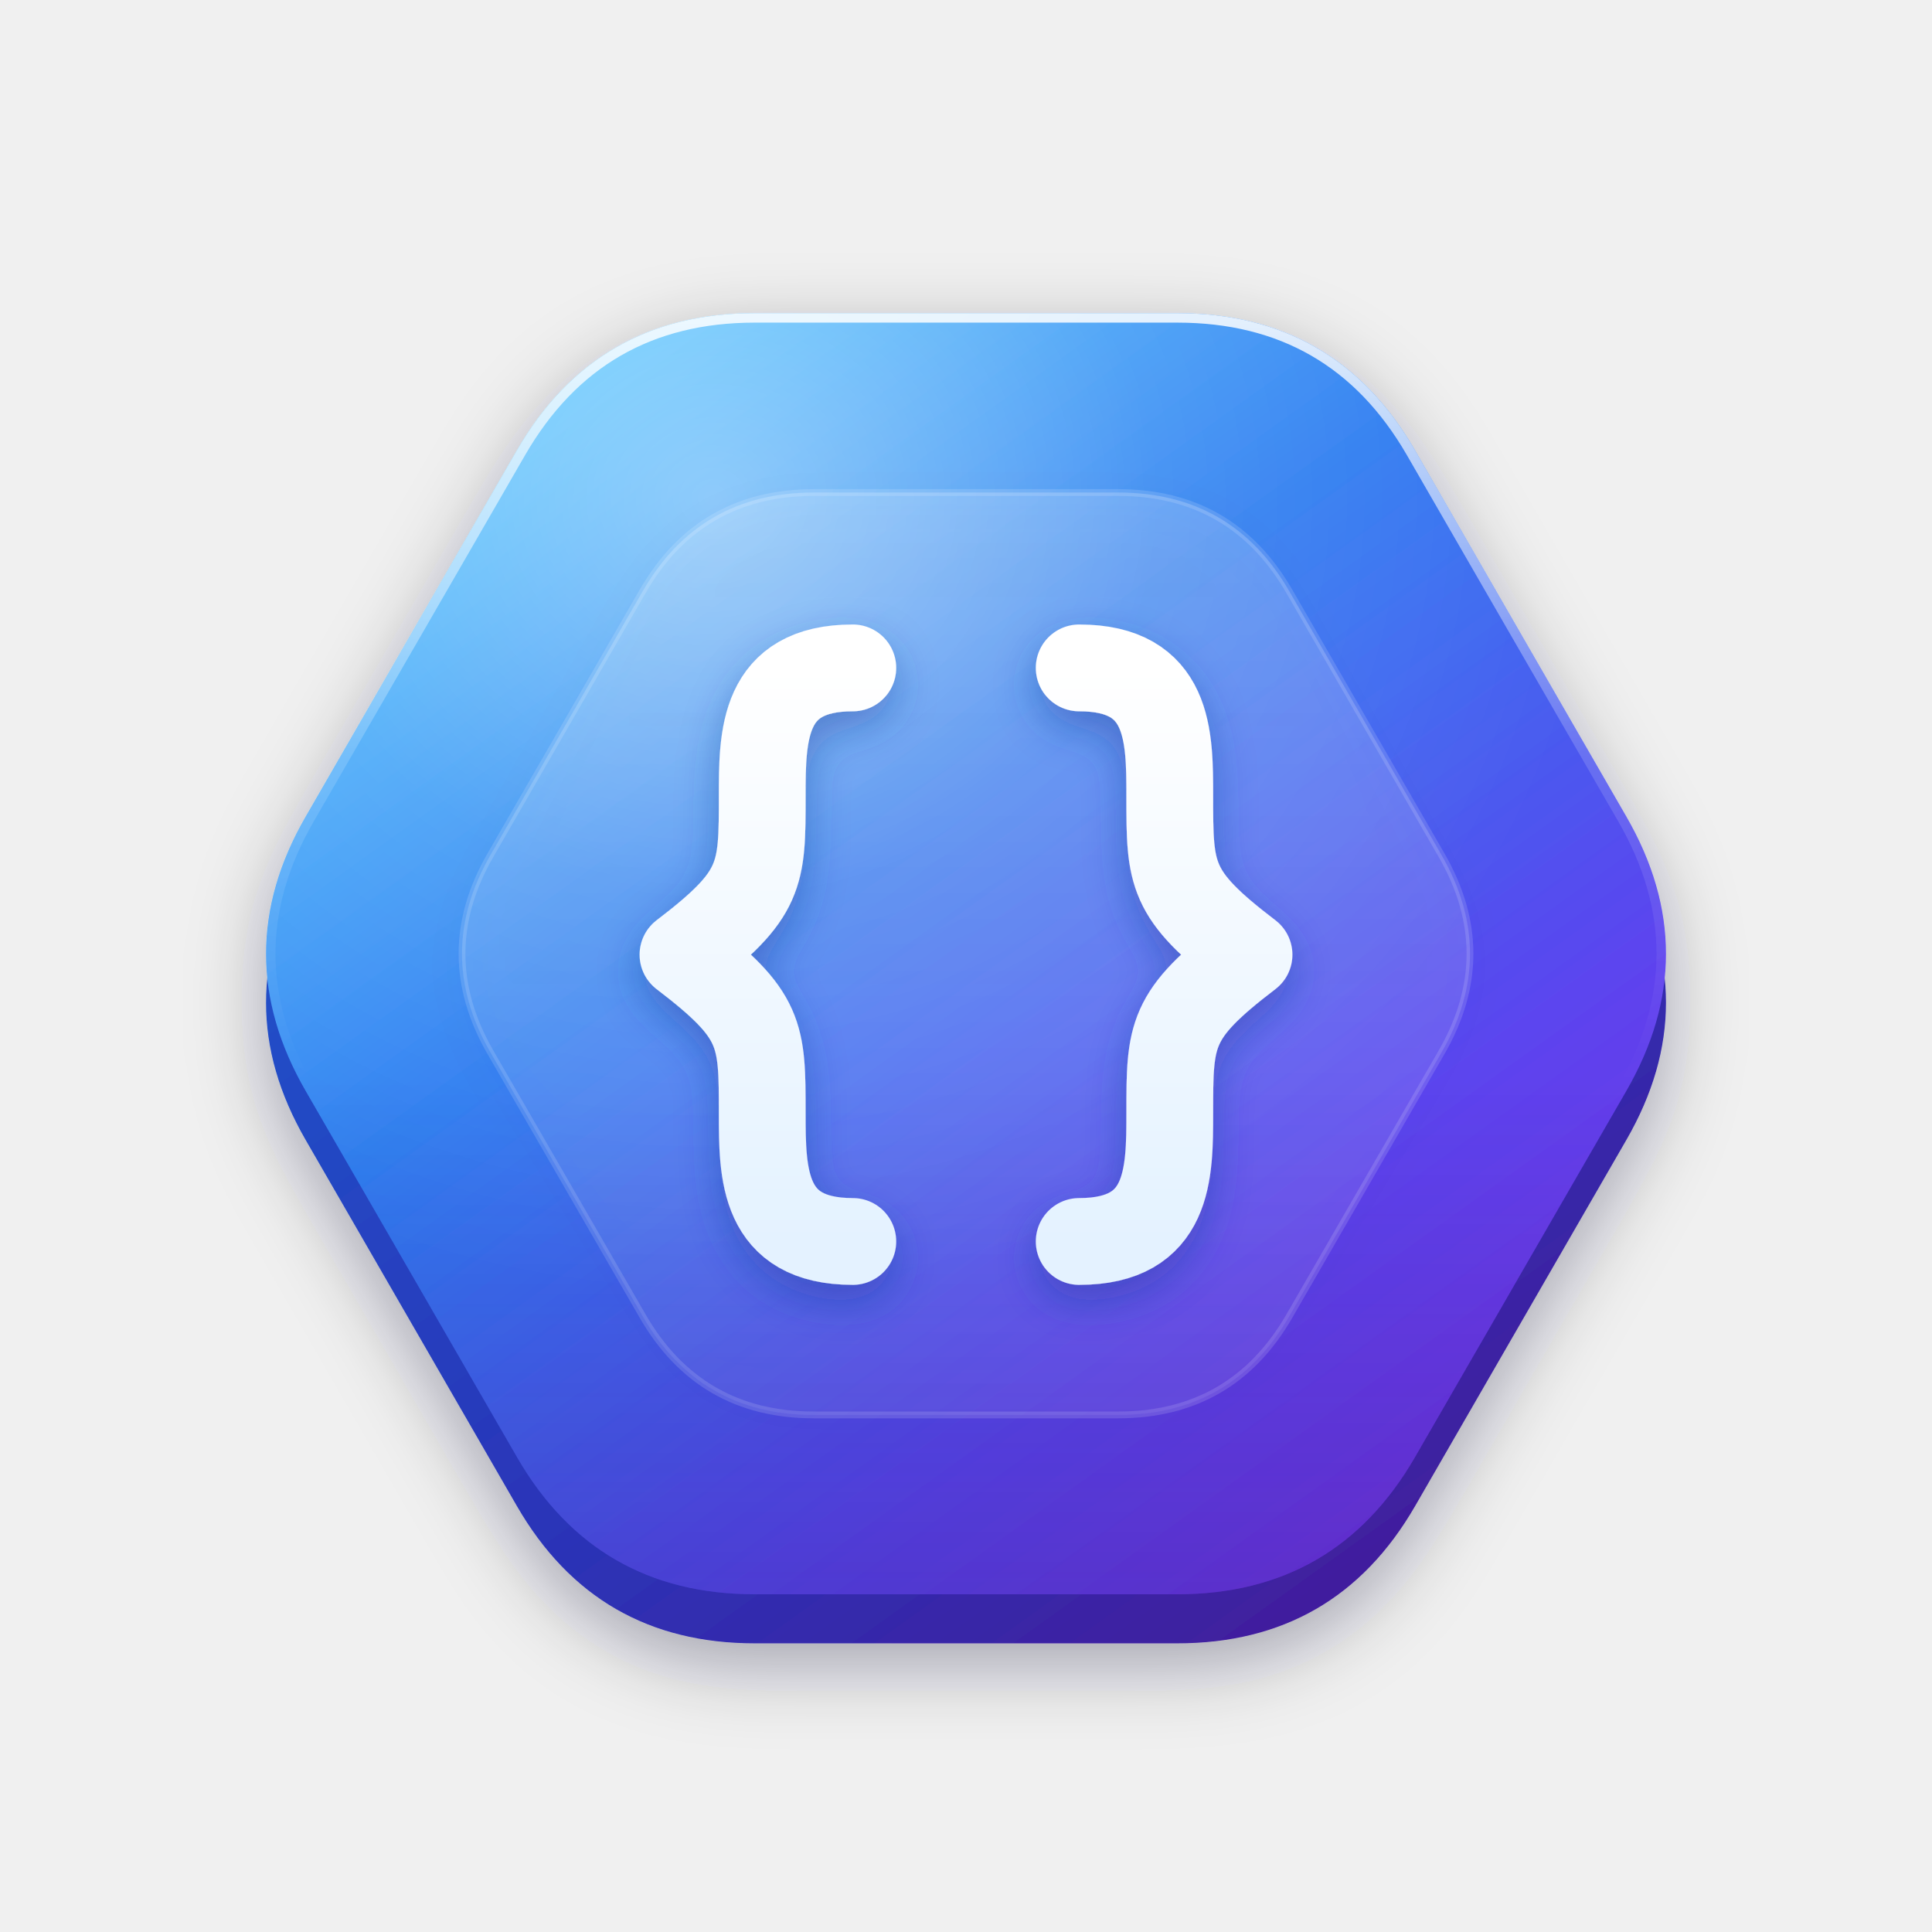
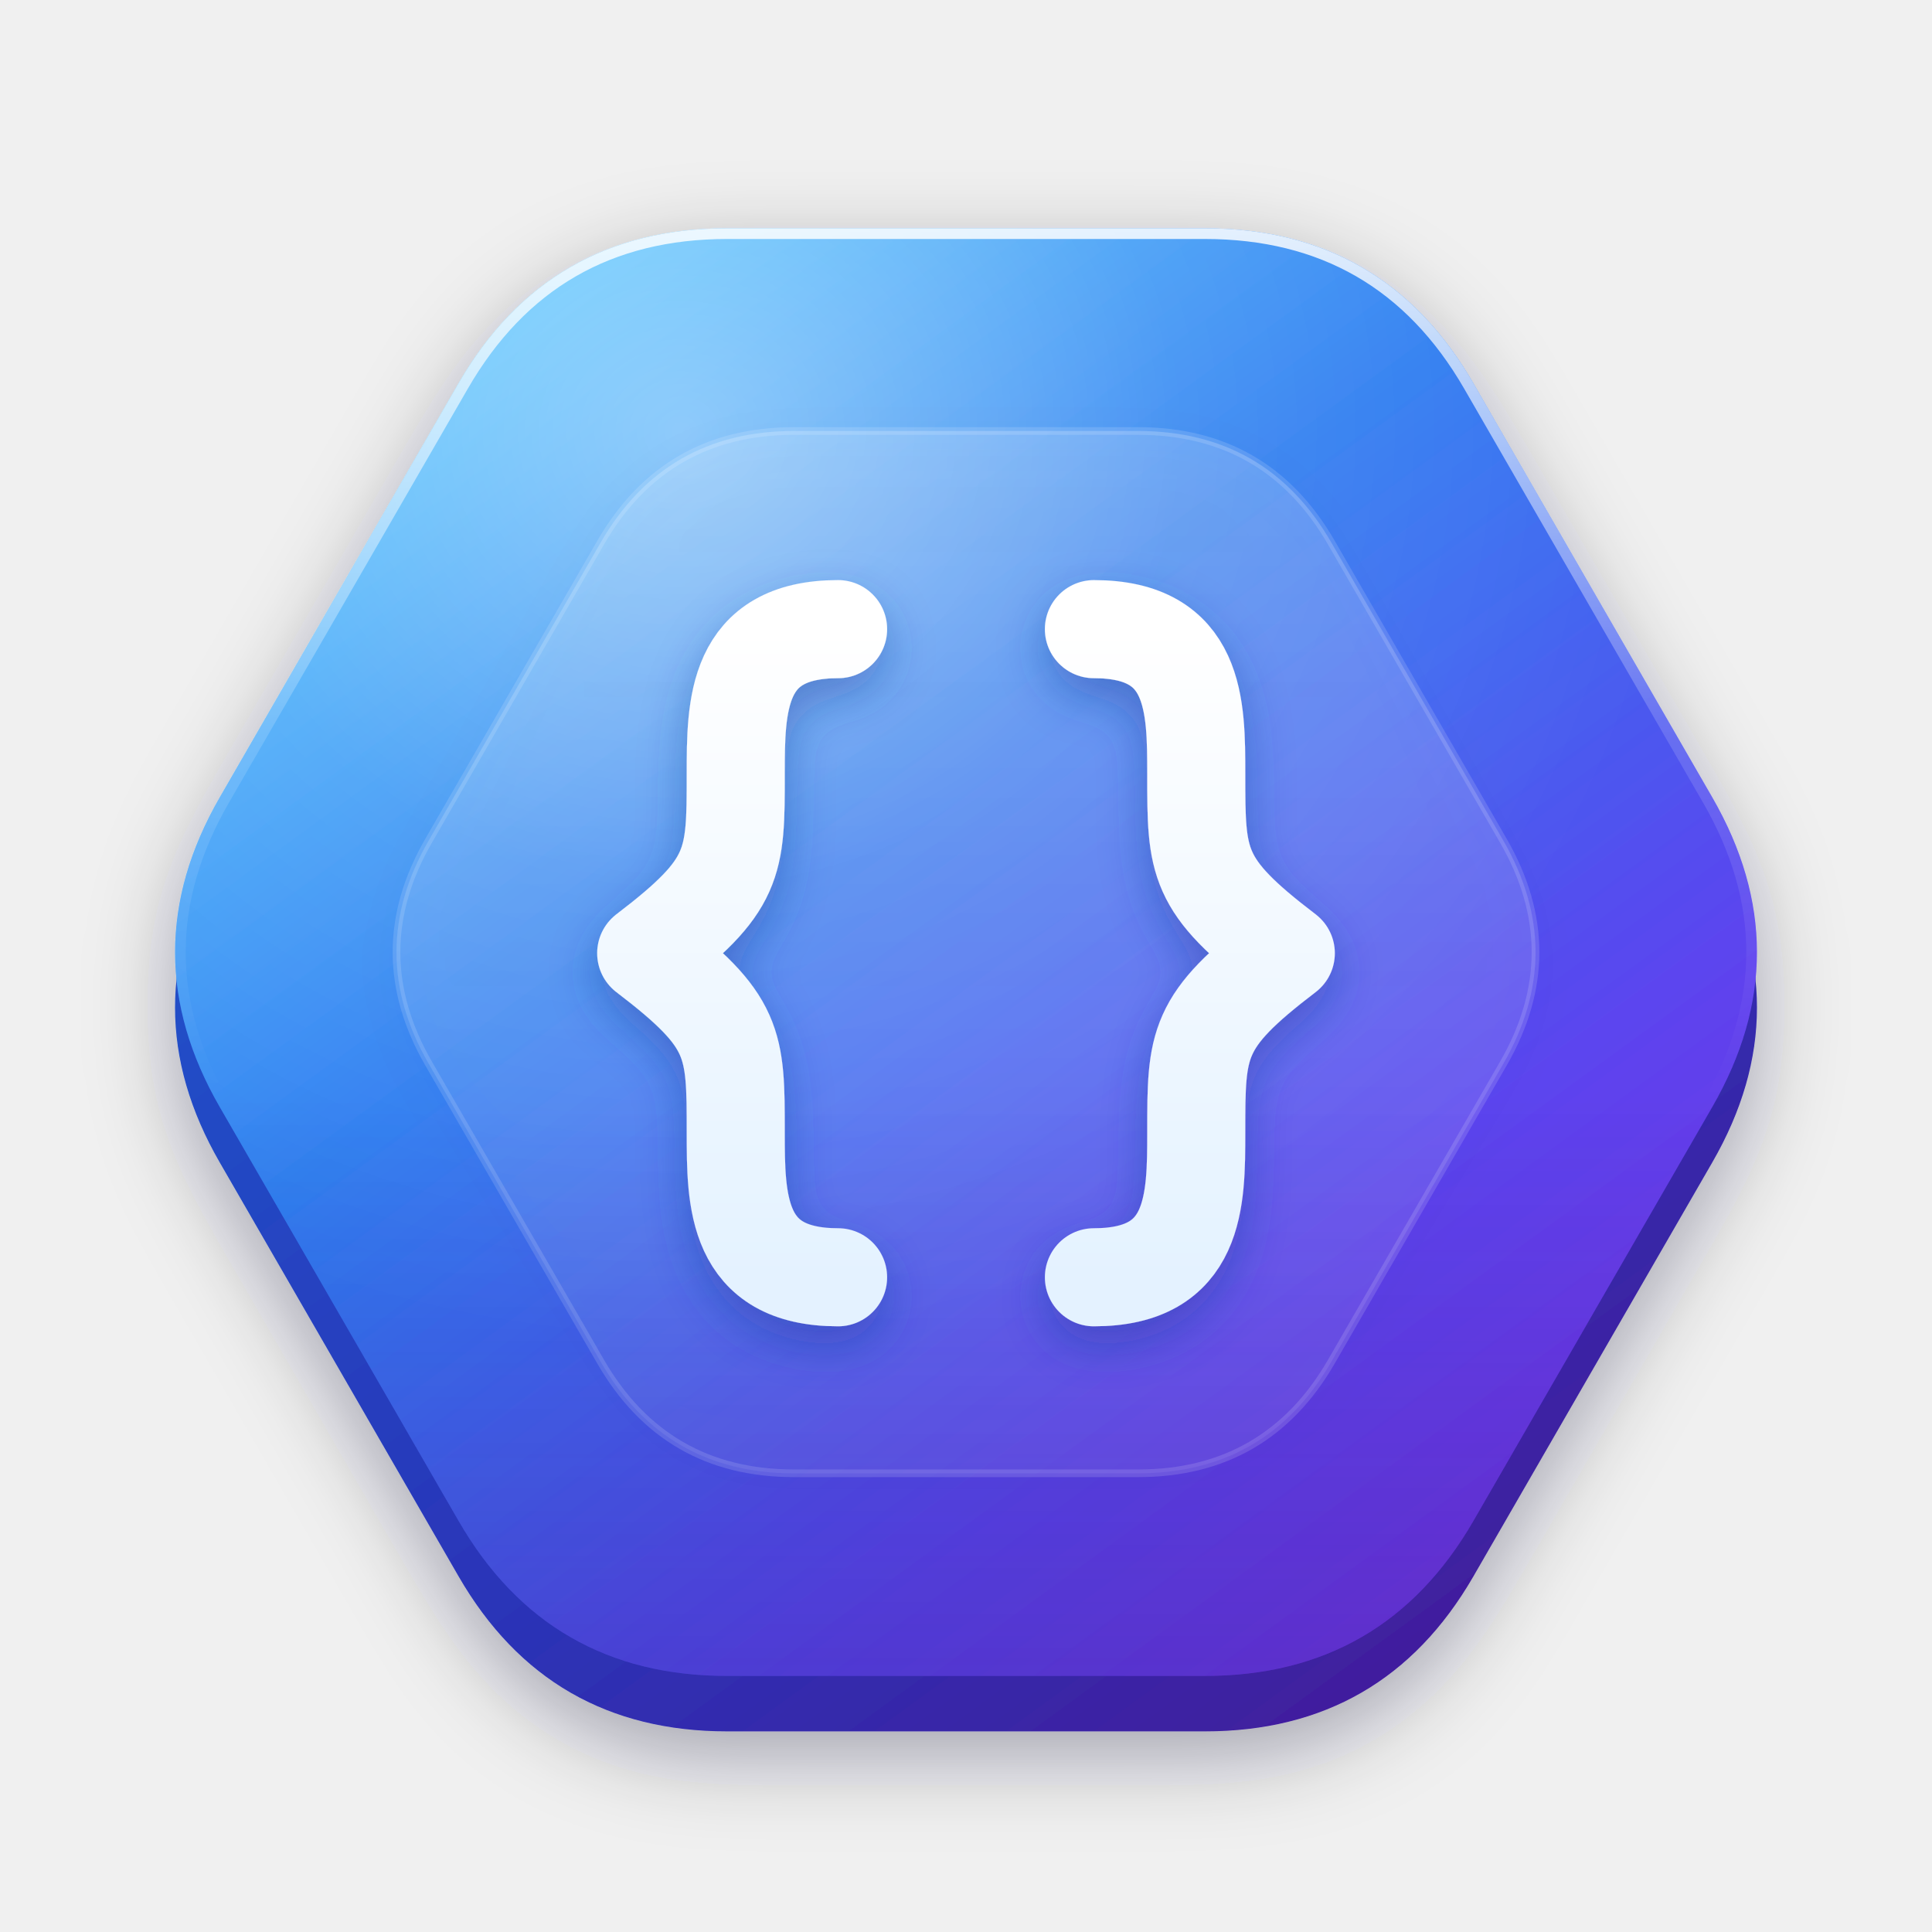
<svg xmlns="http://www.w3.org/2000/svg" viewBox="0 0 1024 1024" width="1024" height="1024">
  <defs>
    <linearGradient id="sheet" x1="0.12" y1="0.02" x2="0.9" y2="1">
      <stop offset="0" stop-color="#5FD0FF" />
      <stop offset="0.38" stop-color="#2E7CF0" />
      <stop offset="0.72" stop-color="#5B45EF" />
      <stop offset="1" stop-color="#7A2BE0" />
    </linearGradient>
    <linearGradient id="side" x1="0.12" y1="0.02" x2="0.9" y2="1">
      <stop offset="0" stop-color="#1C5FD1" />
      <stop offset="0.6" stop-color="#2A34B8" />
      <stop offset="1" stop-color="#471896" />
    </linearGradient>
    <linearGradient id="depth" x1="0" y1="0" x2="0" y2="1">
      <stop offset="0.6" stop-color="#101C64" stop-opacity="0" />
      <stop offset="1" stop-color="#101C64" stop-opacity="0.20" />
    </linearGradient>
    <radialGradient id="specular" cx="0.32" cy="0.14" r="0.9">
      <stop offset="0" stop-color="#FFFFFF" stop-opacity="0.38" />
      <stop offset="0.35" stop-color="#FFFFFF" stop-opacity="0.10" />
      <stop offset="0.7" stop-color="#FFFFFF" stop-opacity="0" />
    </radialGradient>
    <linearGradient id="rim" x1="0" y1="0" x2="0" y2="1">
      <stop offset="0" stop-color="#FFFFFF" stop-opacity="0.85" />
      <stop offset="0.35" stop-color="#FFFFFF" stop-opacity="0.15" />
      <stop offset="0.6" stop-color="#FFFFFF" stop-opacity="0" />
    </linearGradient>
    <linearGradient id="plate" x1="0" y1="0" x2="0" y2="1">
      <stop offset="0" stop-color="#FFFFFF" stop-opacity="0.20" />
      <stop offset="1" stop-color="#FFFFFF" stop-opacity="0.06" />
    </linearGradient>
    <linearGradient id="glass" x1="0" y1="0" x2="0" y2="1">
      <stop offset="0" stop-color="#FFFFFF" />
      <stop offset="1" stop-color="#E4F2FF" />
    </linearGradient>
    <filter id="ambient" x="-25%" y="-25%" width="150%" height="150%">
      <feDropShadow dx="0" dy="12" stdDeviation="20" flood-color="#020A2E" flood-opacity="0.32" />
    </filter>
    <filter id="plateShadow" x="-30%" y="-30%" width="160%" height="160%">
      <feDropShadow dx="0" dy="10" stdDeviation="16" flood-color="#14328C" flood-opacity="0.20" />
    </filter>
    <filter id="glyphShadow" x="-40%" y="-40%" width="180%" height="180%">
      <feDropShadow dx="0" dy="9" stdDeviation="11" flood-color="#153E9E" flood-opacity="0.42" />
    </filter>
    <path id="hexSheet" d="M 400,166         L 624,166         Q 708,166 750,238.7         L 862,432.8         Q 904,505.5 862,578.2         L 750,772.3         Q 708,845 624,845         L 400,845         Q 316,845 274,772.3         L 162,578.2         Q 120,505.5 162,432.8         L 274,238.7         Q 316,166 400,166 Z" />
    <clipPath id="hexClip">
      <use href="#hexSheet" />
    </clipPath>
  </defs>
-   <g filter="url(#ambient)">
-     <use href="#hexSheet" y="26" fill="url(#side)" />
-     <use href="#hexSheet" fill="url(#sheet)" />
-   </g>
-   <use href="#hexSheet" fill="url(#depth)" />
-   <g clip-path="url(#hexClip)">
-     <use href="#hexSheet" fill="url(#specular)" />
-     <use href="#hexSheet" fill="none" stroke="url(#rim)" stroke-width="10" />
-   </g>
-   <g transform="translate(512,505.5) scale(0.72) translate(-512,-505.5)">
-     <g filter="url(#plateShadow)">
-       <use href="#hexSheet" fill="url(#plate)" />
+   <g transform="translate(512,512) scale(1.13) translate(-512,-512)">
+     <g filter="url(#ambient)">
+       <use href="#hexSheet" y="26" fill="url(#side)" />
+       <use href="#hexSheet" fill="url(#sheet)" />
    </g>
-     <use href="#hexSheet" fill="none" stroke="#FFFFFF" stroke-opacity="0.14" stroke-width="5" />
-   </g>
-   <g filter="url(#glyphShadow)" stroke="url(#glass)" stroke-width="46" fill="none" stroke-linecap="round" stroke-linejoin="round">
-     <path d="M 452,354 C 404,354 404,390 404,422 C 404,464 404,474 362,506              C 404,538 404,548 404,590 C 404,622 404,658 452,658" />
-     <path d="M 572,354 C 620,354 620,390 620,422 C 620,464 620,474 662,506              C 620,538 620,548 620,590 C 620,622 620,658 572,658" />
+     <use href="#hexSheet" fill="url(#depth)" />
+     <g clip-path="url(#hexClip)">
+       <use href="#hexSheet" fill="url(#specular)" />
+       <use href="#hexSheet" fill="none" stroke="url(#rim)" stroke-width="10" />
+     </g>
+     <g transform="translate(512,505.5) scale(0.72) translate(-512,-505.5)">
+       <g filter="url(#plateShadow)">
+         <use href="#hexSheet" fill="url(#plate)" />
+       </g>
+       <use href="#hexSheet" fill="none" stroke="#FFFFFF" stroke-opacity="0.14" stroke-width="5" />
+     </g>
+     <g filter="url(#glyphShadow)" stroke="url(#glass)" stroke-width="46" fill="none" stroke-linecap="round" stroke-linejoin="round">
+       <path d="M 452,354 C 404,354 404,390 404,422 C 404,464 404,474 362,506              C 404,538 404,548 404,590 C 404,622 404,658 452,658" />
+       <path d="M 572,354 C 620,354 620,390 620,422 C 620,464 620,474 662,506              C 620,538 620,548 620,590 C 620,622 620,658 572,658" />
+     </g>
  </g>
</svg>
